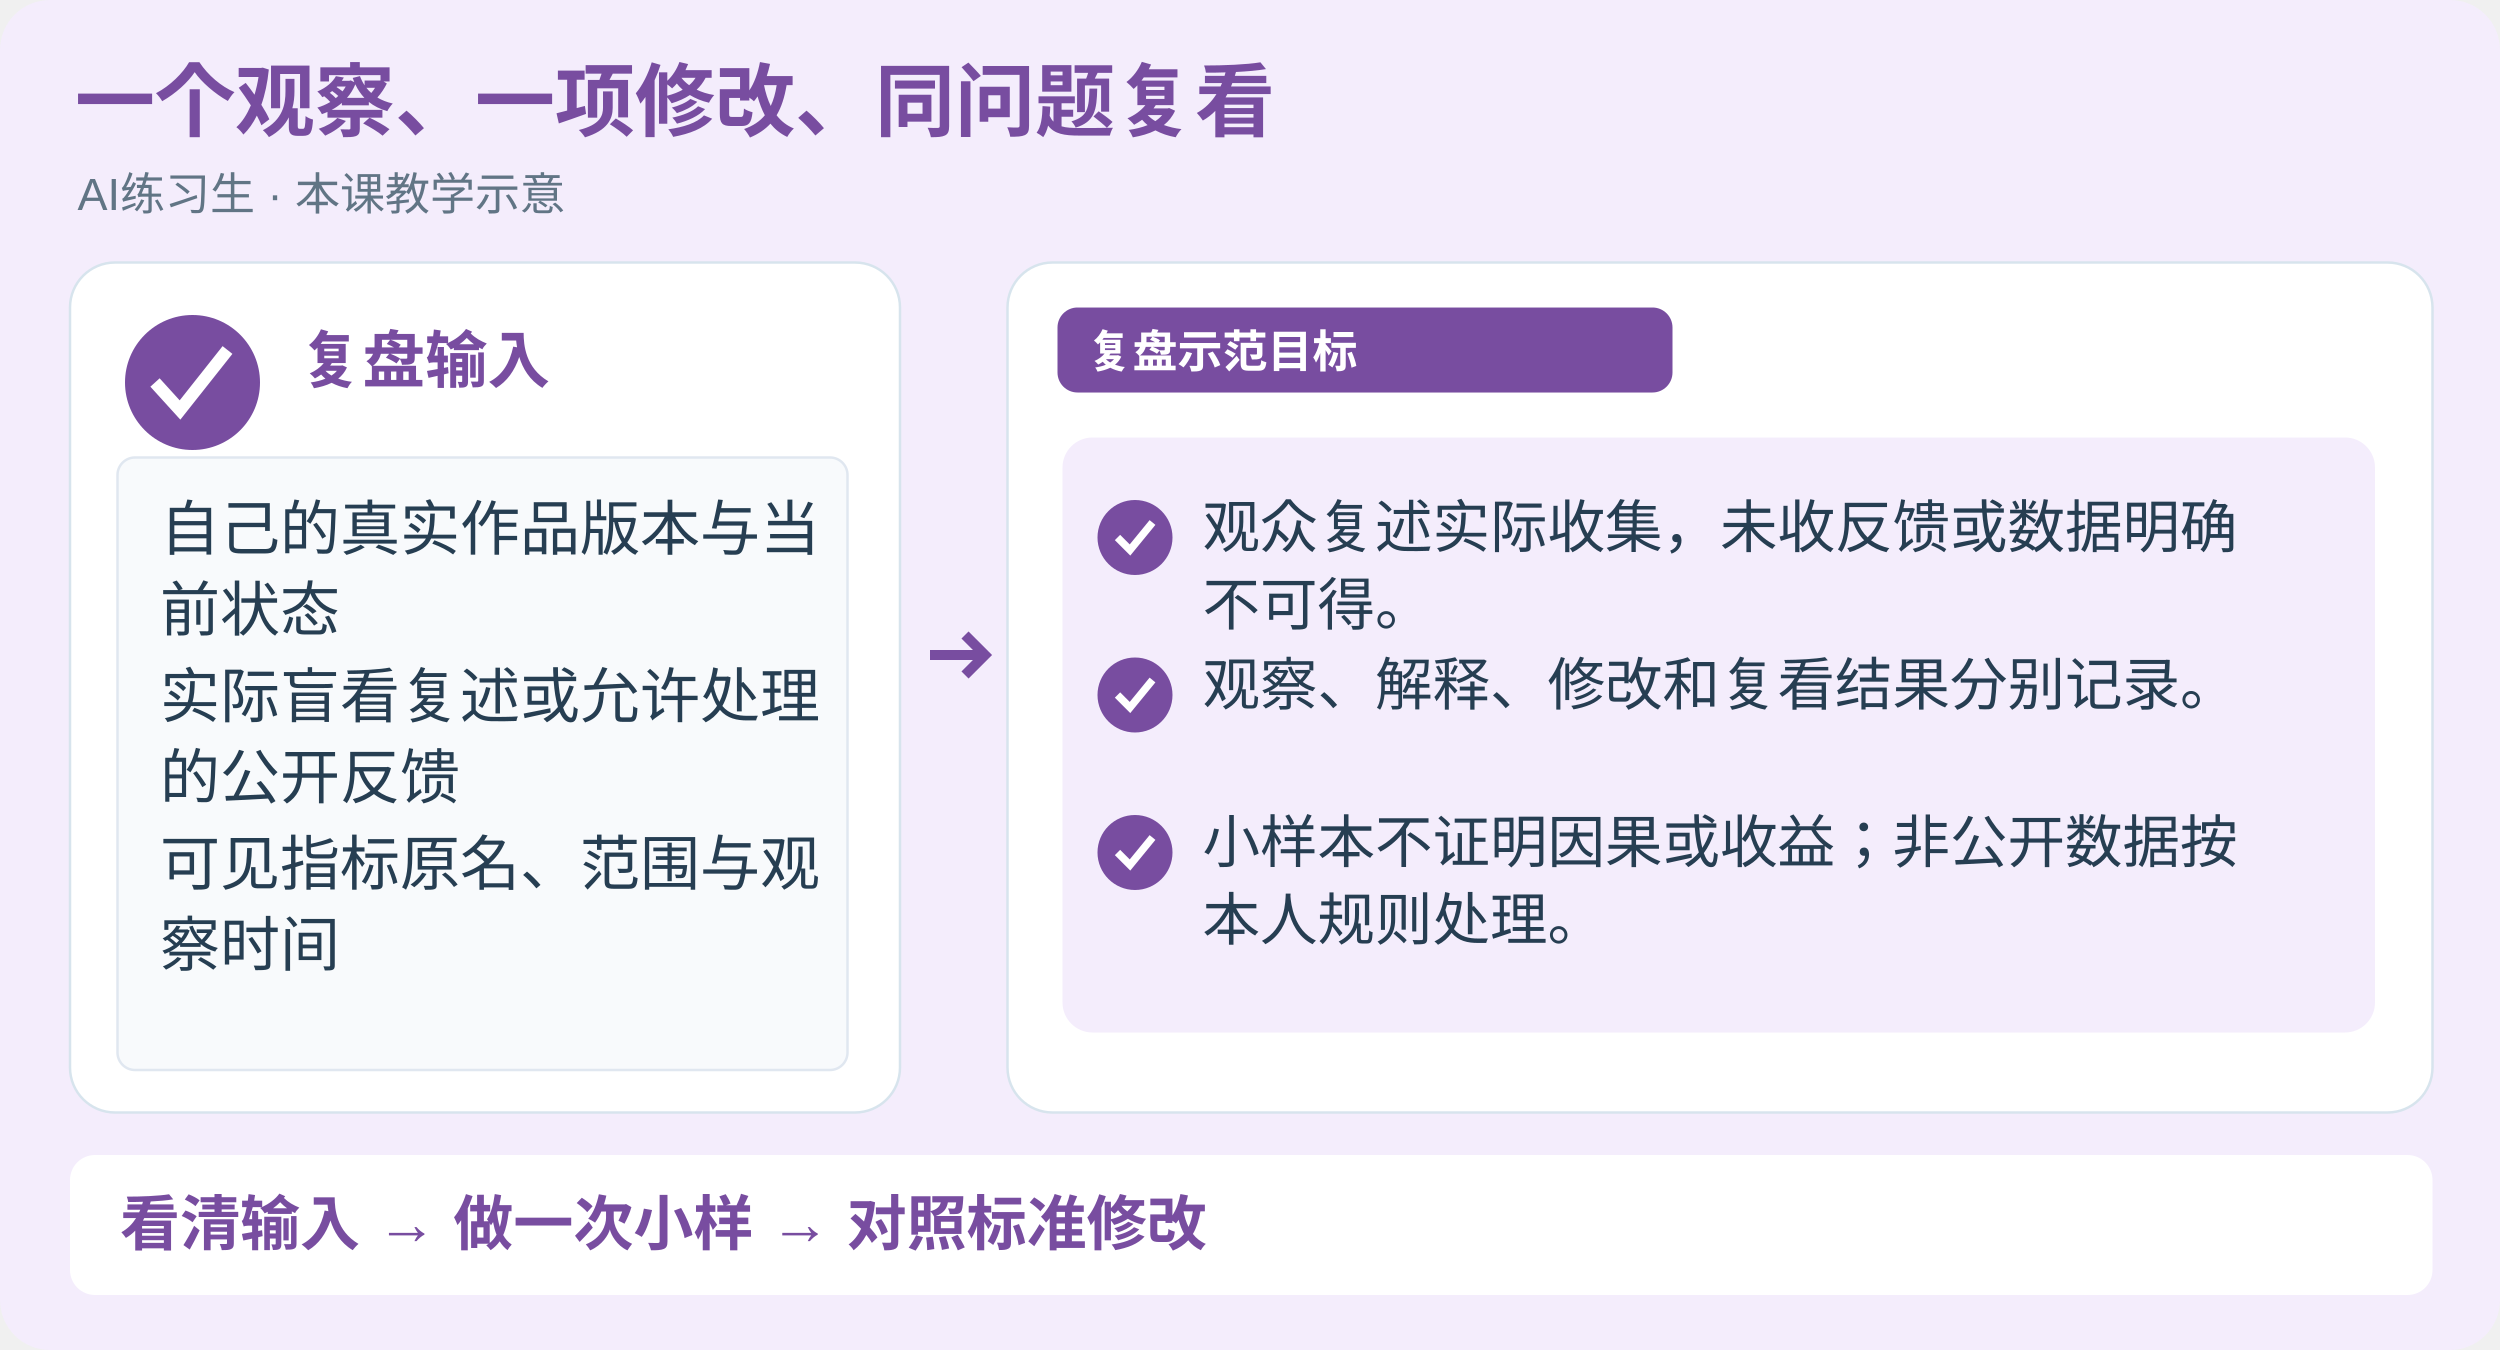
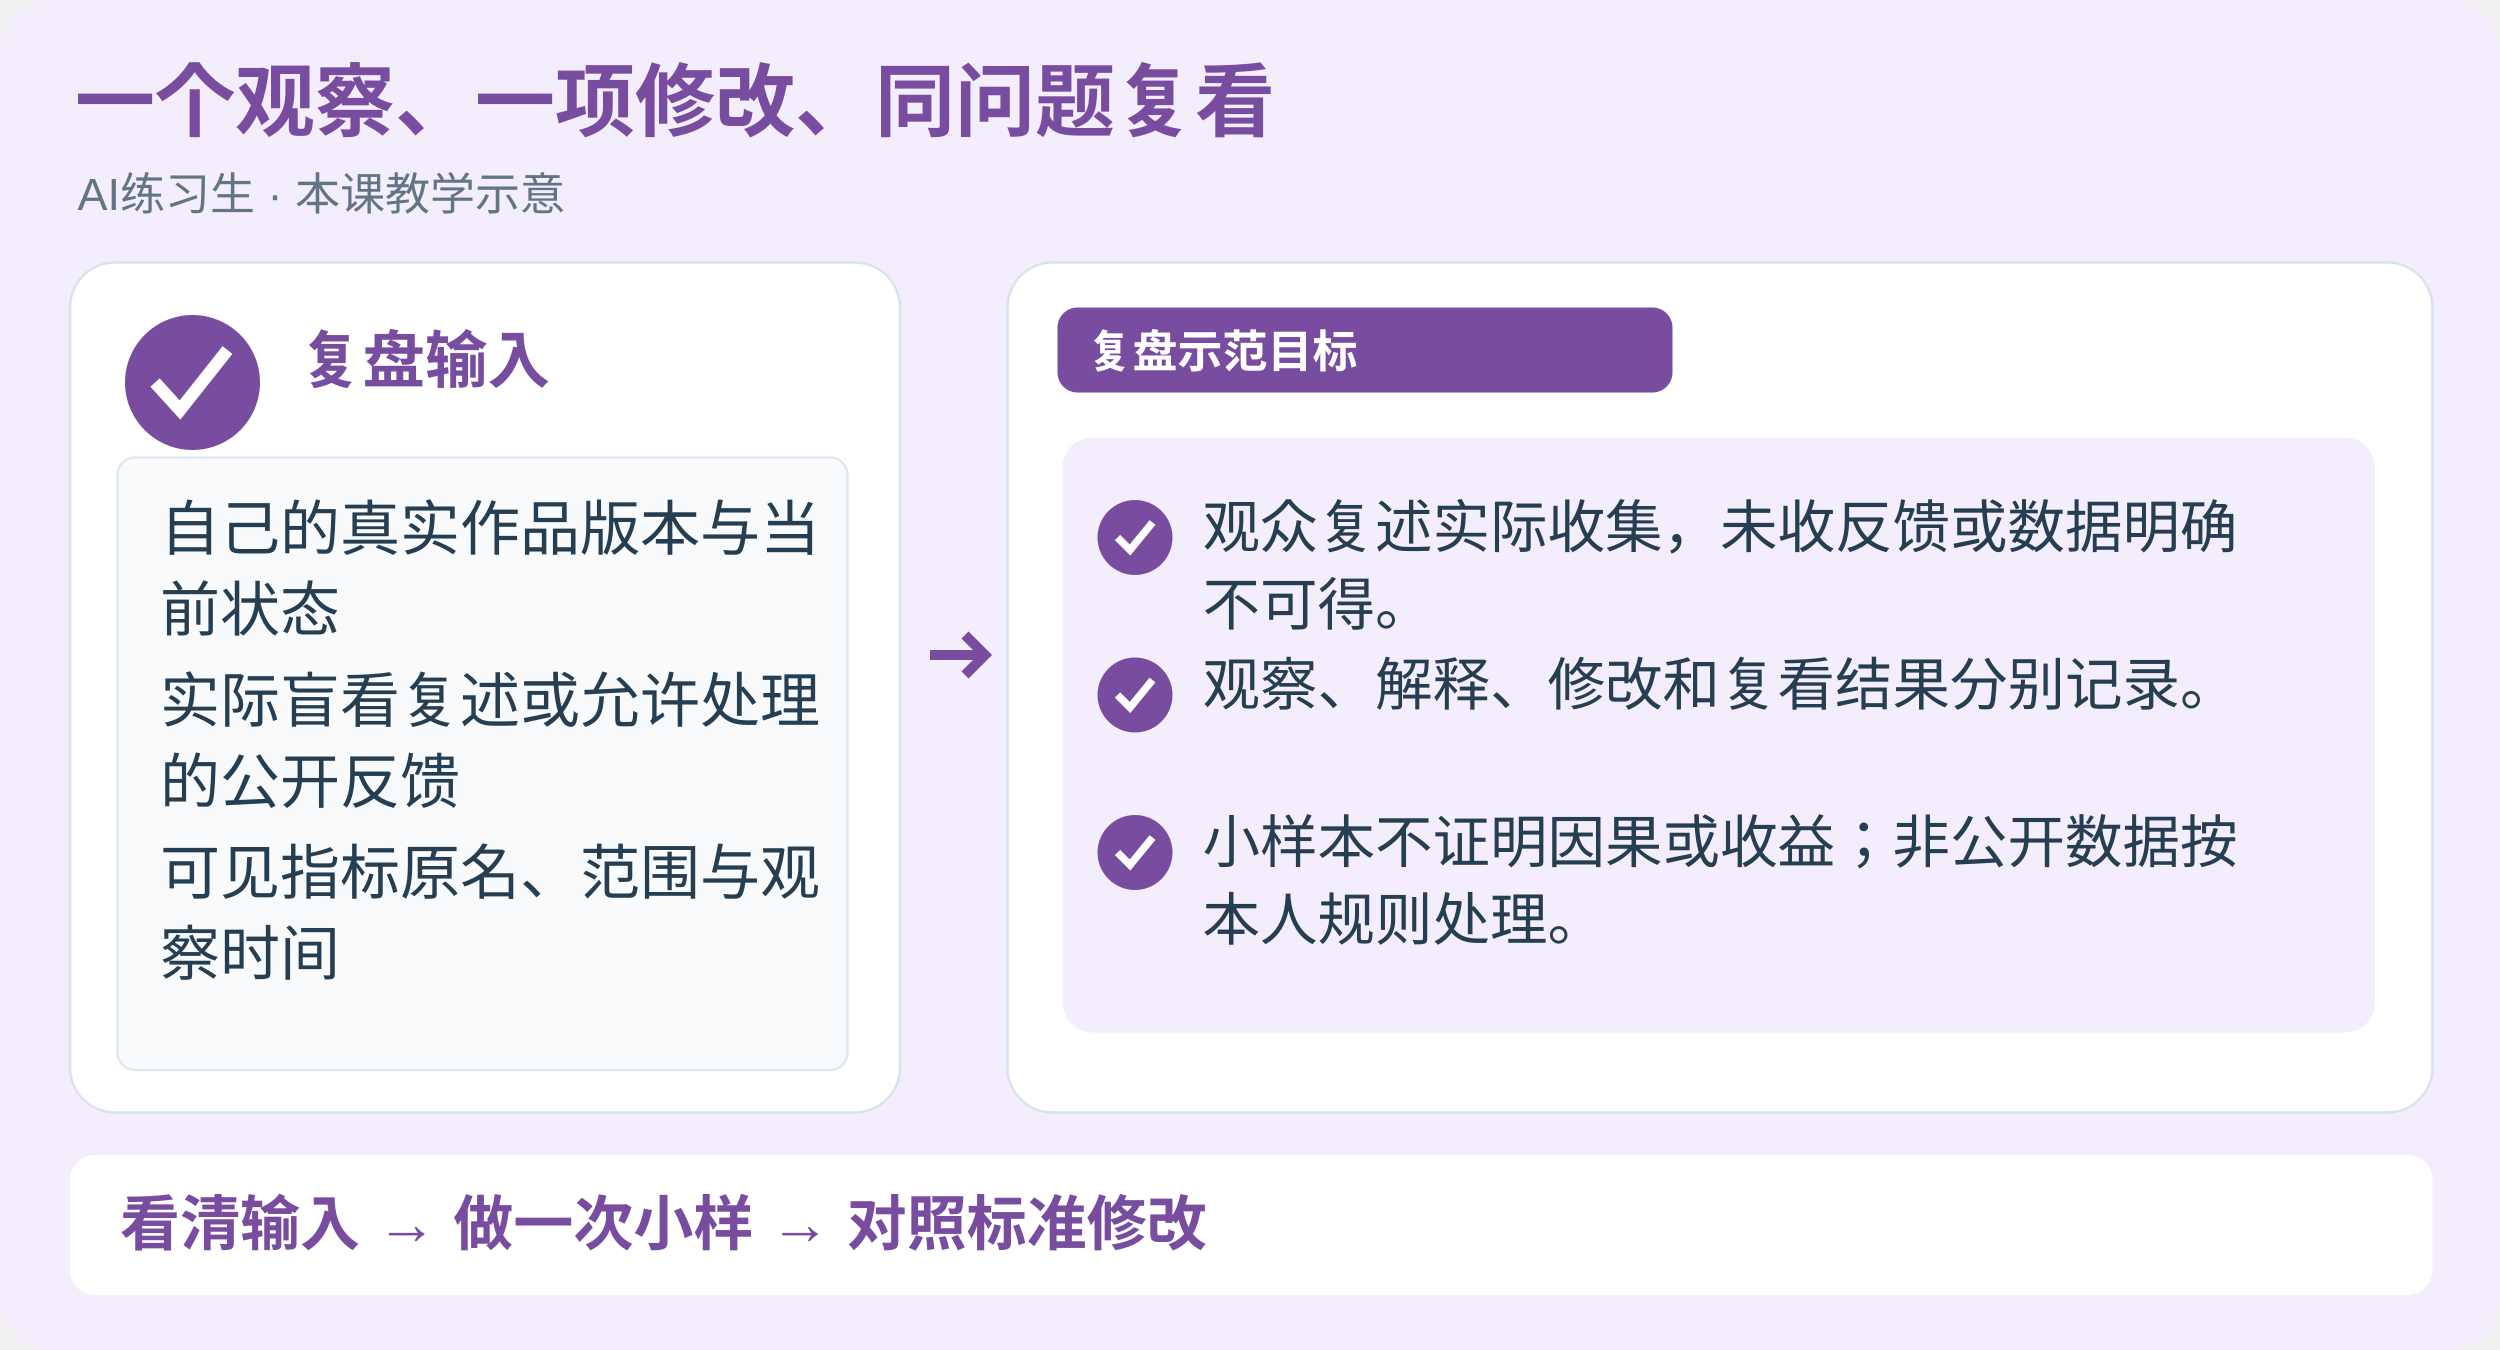
<svg xmlns="http://www.w3.org/2000/svg" width="1000" height="540" viewBox="0 0 1000 540" role="img" aria-labelledby="title desc">
  <style>text{font-family:'PingFang SC','Microsoft YaHei',Arial,sans-serif}</style>
  <rect x="0" y="0" width="1000" height="540" rx="20" fill="#f4edfc" stroke="none" />
  <text x="30" y="52" font-size="32" fill="#784da0" font-weight="750">
    <tspan x="30" dy="0">一个观察、一项修改、同问题复看</tspan>
  </text>
  <text x="31" y="84" font-size="18" fill="#617585" font-weight="500">
    <tspan x="31" dy="0">AI练习生 · 本课教学示意</tspan>
  </text>
  <rect x="28" y="105" width="332" height="340" rx="18" fill="#fff" stroke="#d7e4ed" />
  <circle cx="77" cy="153" r="27" fill="#784da0" />
  <path d="M62 153l10 11 19-24" fill="none" stroke="white" stroke-width="5" />
  <text x="120" y="153" font-size="25" fill="#784da0" font-weight="700">
    <tspan x="120" dy="0">复盘输入</tspan>
  </text>
  <rect x="47" y="183" width="292" height="245" rx="7" fill="#f8fafc" stroke="#e0e7f0" />
  <text x="64" y="220" font-size="24" fill="#263e52" font-weight="500">
    <tspan x="64" dy="0">自己的真实作品版本与当</tspan>
    <tspan x="64" dy="32.4">前状态</tspan>
  </text>
-   <text x="64" y="287" font-size="24" fill="#263e52" font-weight="500">
+   <text x="64" y="288.8" font-size="24" fill="#263e52" font-weight="500">
    <tspan x="64" dy="0">实际盲看复述或允许处理</tspan>
    <tspan x="64" dy="32.4">的公开反馈</tspan>
  </text>
-   <text x="64" y="354" font-size="24" fill="#263e52" font-weight="500">
+   <text x="64" y="357.6" font-size="24" fill="#263e52" font-weight="500">
    <tspan x="64" dy="0">可见指标原名、范围与观</tspan>
    <tspan x="64" dy="32.4">察时间</tspan>
  </text>
  <path d="M372 262h22m-8-8l8 8-8 8" stroke="#784da0" stroke-width="4" fill="none" />
  <rect x="403" y="105" width="570" height="340" rx="18" fill="#fff" stroke="#d7e4ed" />
  <rect x="423" y="123" width="246" height="34" rx="8" fill="#784da0" stroke="none" />
  <text x="435" y="147" font-size="18" fill="#fff" font-weight="700">
    <tspan x="435" dy="0">复盘示范目标</tspan>
  </text>
  <rect x="425" y="175" width="525" height="238" rx="12" fill="#f4edfc" stroke="none" />
  <circle cx="454" cy="215" r="15" fill="#784da0" />
  <path d="M447 215l5 5 9-11" stroke="white" stroke-width="3" fill="none" />
  <text x="481" y="219" font-size="23" fill="#263e52" font-weight="500">
    <tspan x="481" dy="0">观众复述实际收集，未收反馈或数据明确</tspan>
    <tspan x="481" dy="31.05">不可得。</tspan>
  </text>
  <circle cx="454" cy="278" r="15" fill="#784da0" />
  <path d="M447 278l5 5 9-11" stroke="white" stroke-width="3" fill="none" />
  <text x="481" y="282" font-size="23" fill="#263e52" font-weight="500">
    <tspan x="481" dy="0">观察、解释、修改和复看结果分别记录。</tspan>
  </text>
  <circle cx="454" cy="341" r="15" fill="#784da0" />
  <path d="M447 341l5 5 9-11" stroke="white" stroke-width="3" fill="none" />
  <text x="481" y="345" font-size="23" fill="#263e52" font-weight="500">
    <tspan x="481" dy="0">小样本不证明因果或收益；非公开数据按</tspan>
    <tspan x="481" dy="31.05">本人规则处理。</tspan>
  </text>
  <rect x="28" y="462" width="945" height="56" rx="10" fill="#fff" stroke="none" />
  <text x="48" y="498" font-size="24" fill="#784da0" font-weight="650">
    <tspan x="48" dy="0">看清输入 → 做一次小样 → 对照标准修改</tspan>
  </text>
</svg>
